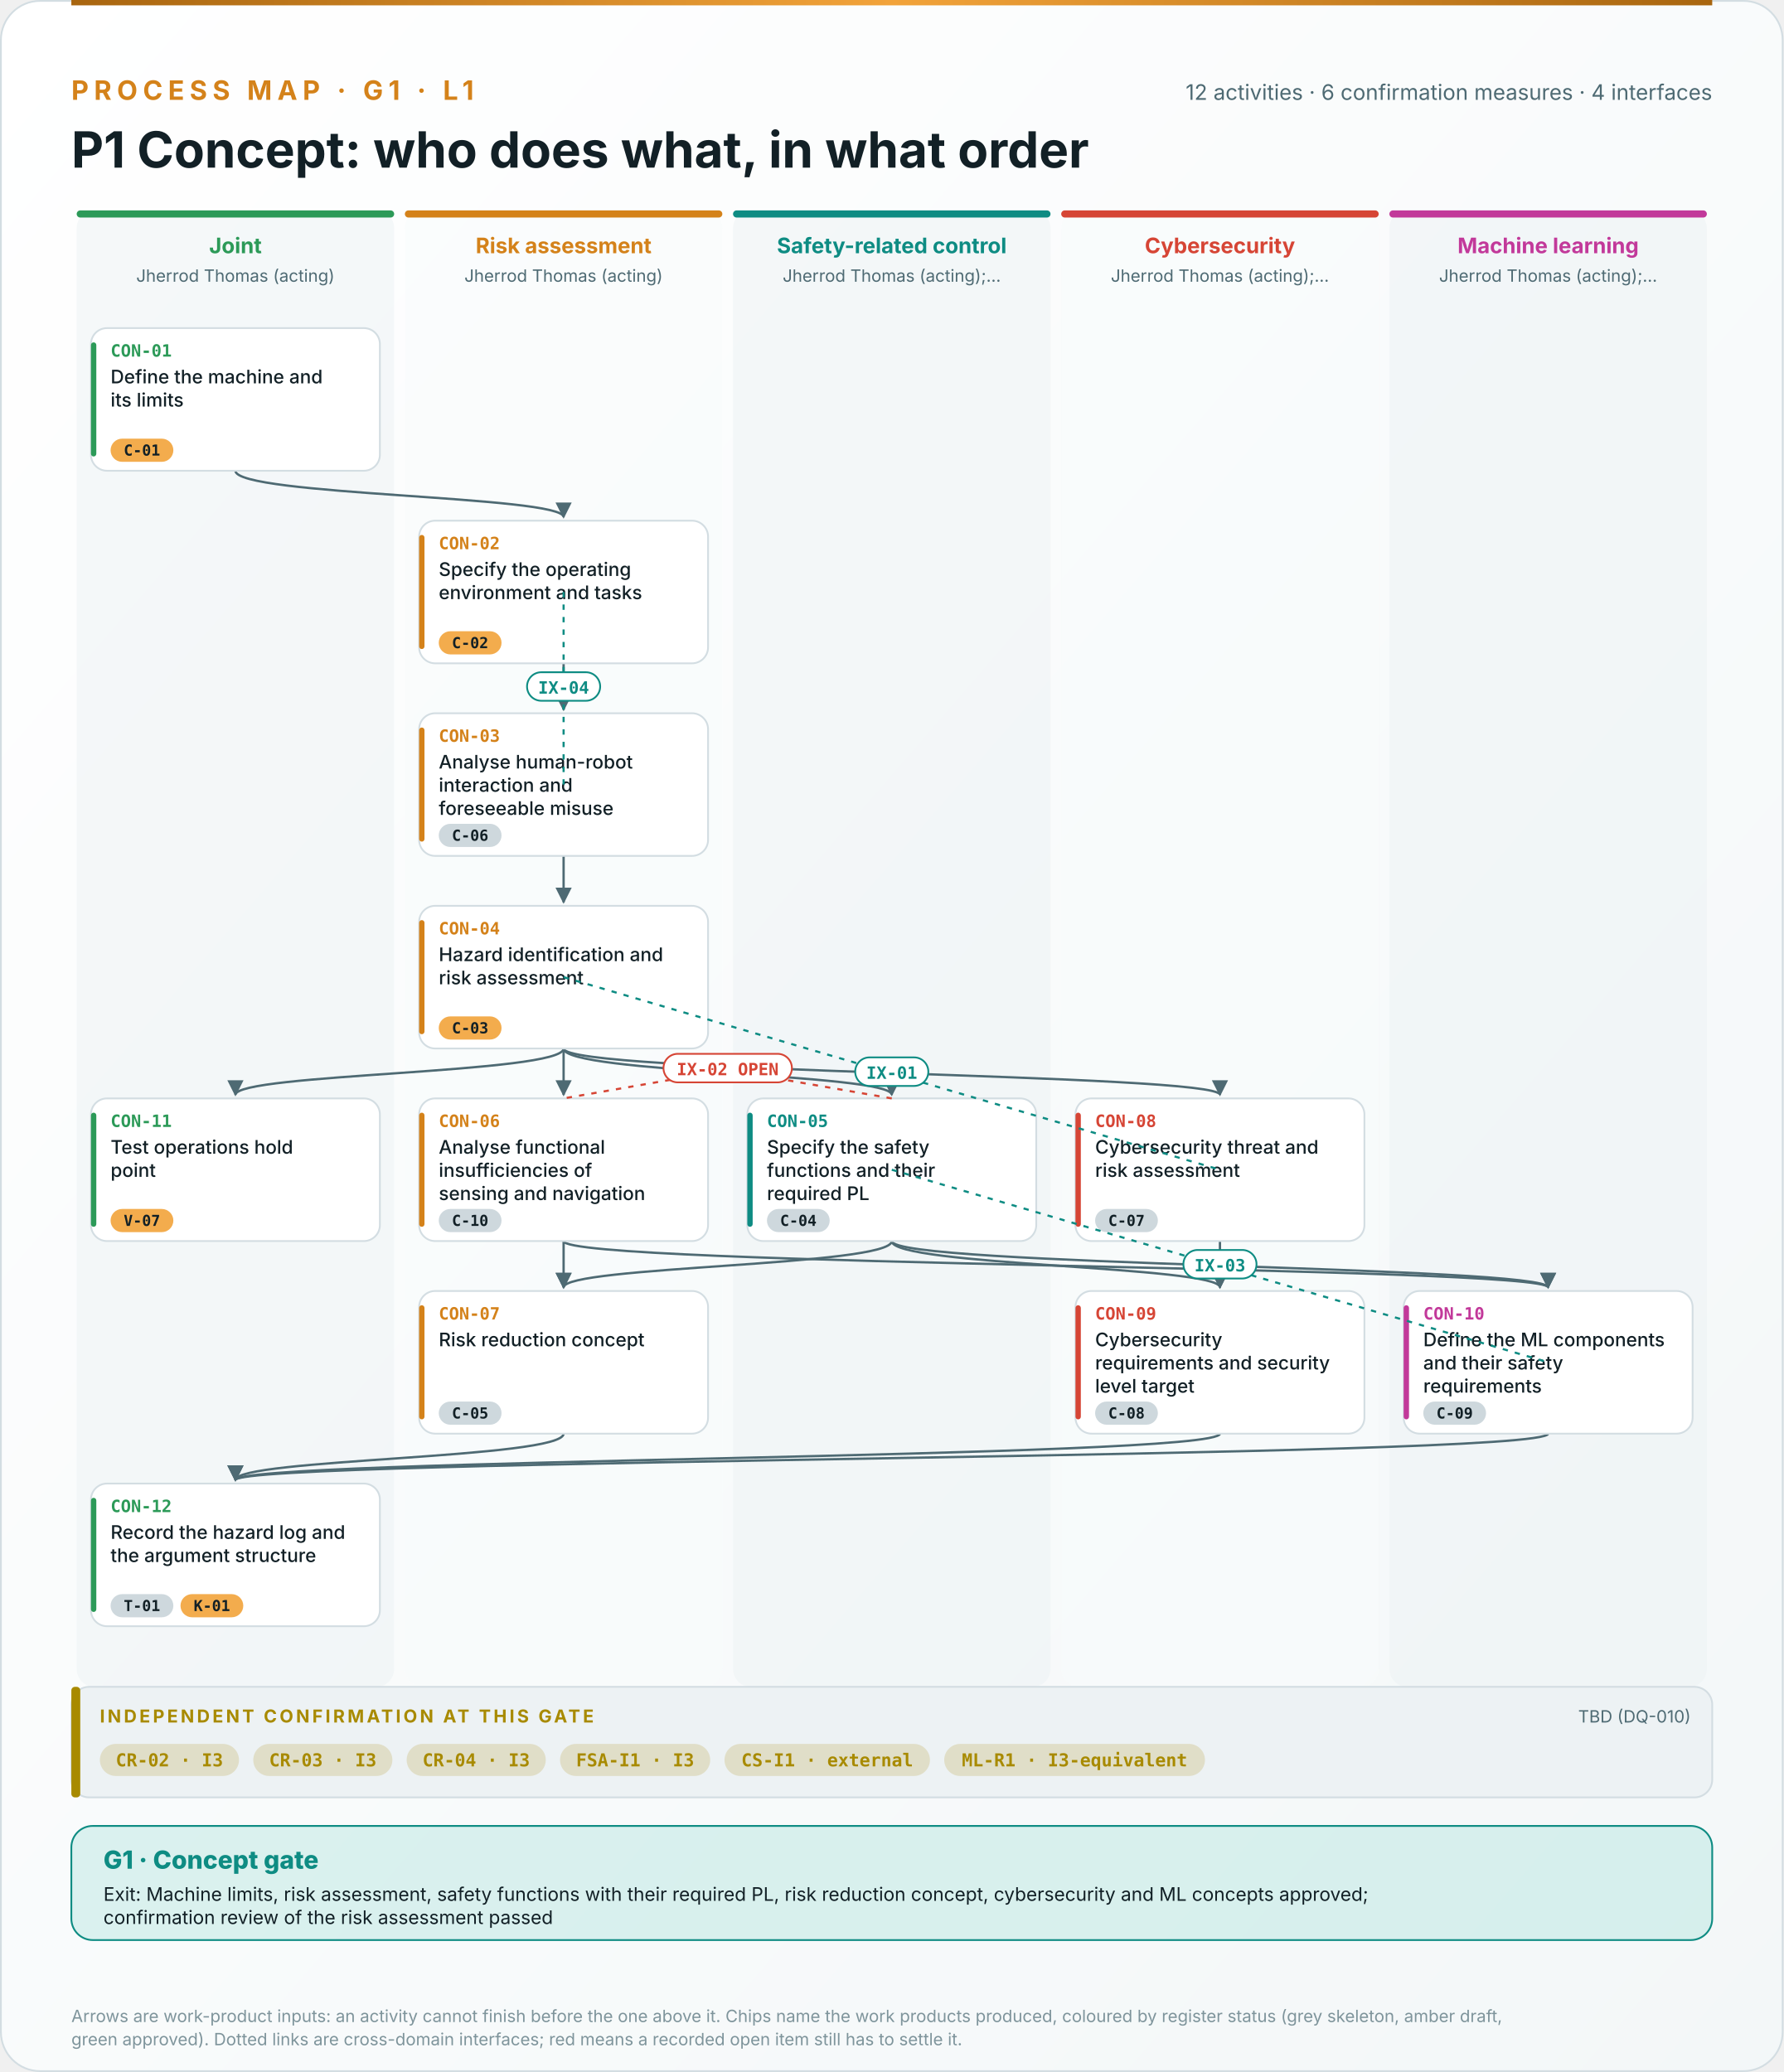
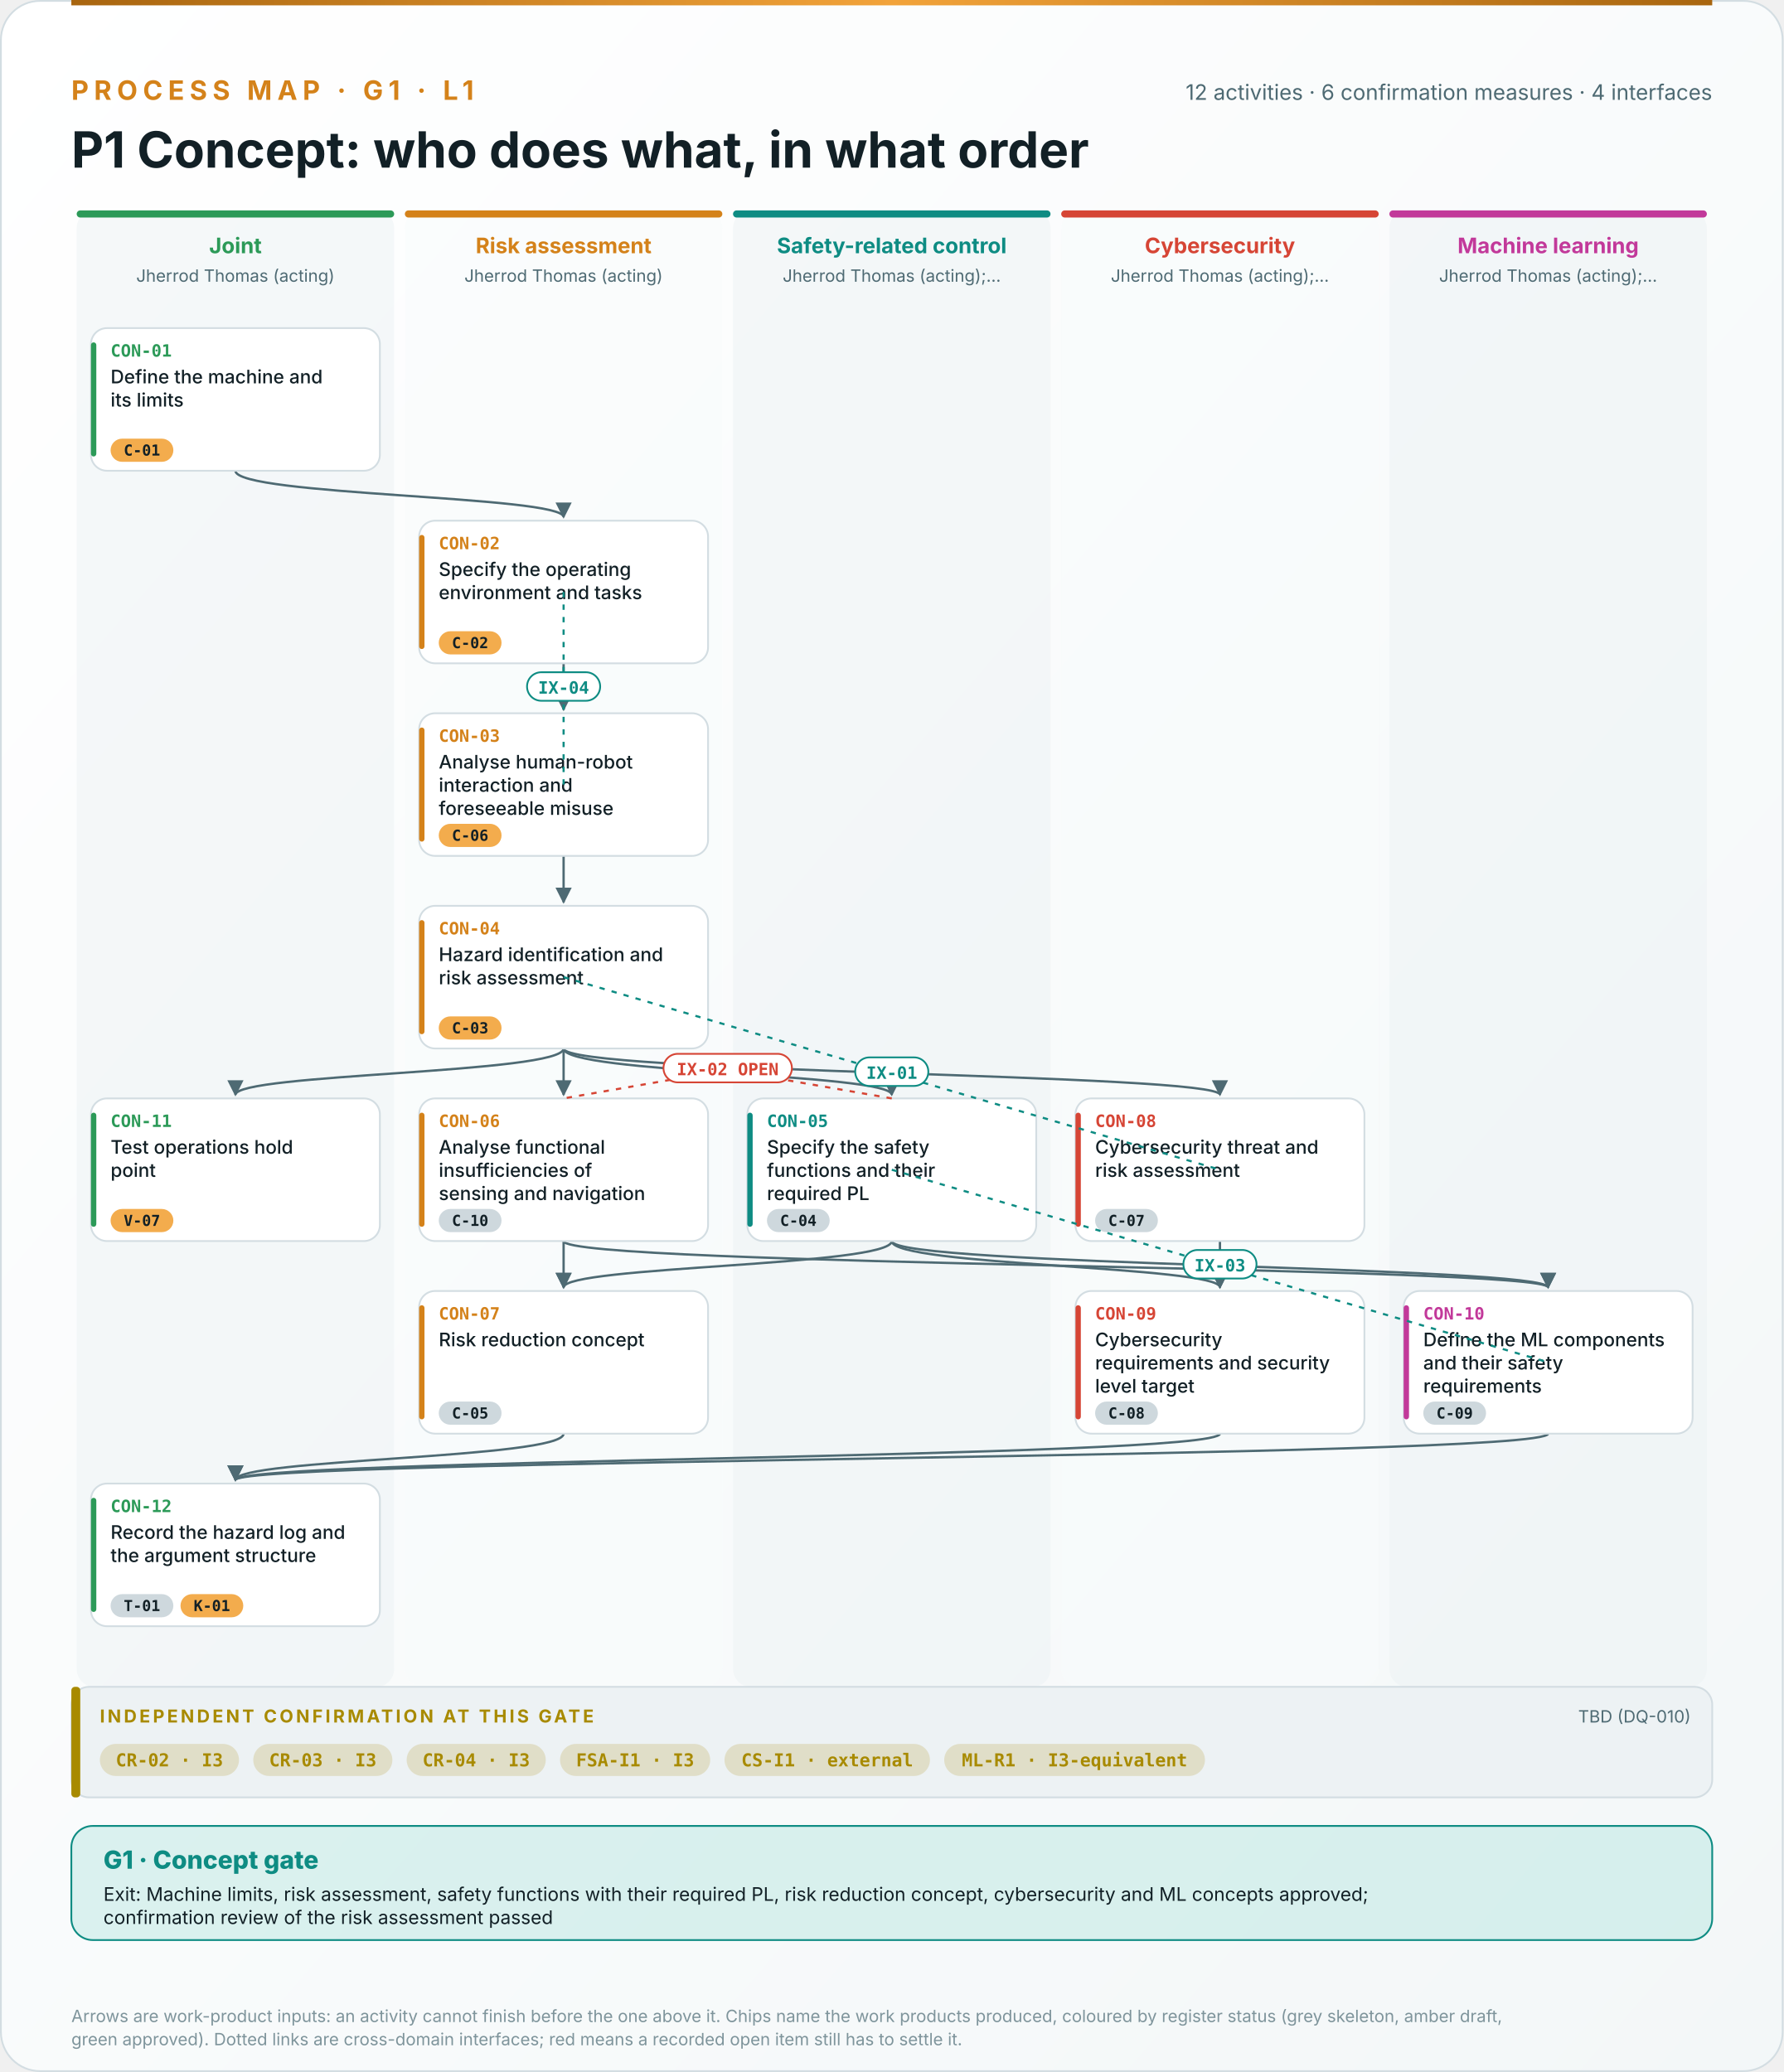
<svg xmlns="http://www.w3.org/2000/svg" width="1000" height="1162" viewBox="0 0 1000 1162" role="img" aria-labelledby="p1-t p1-d">
  <defs>
    <linearGradient id="p1-bg" x1="0" y1="0" x2="1" y2="1">
      <stop offset="0" stop-color="#FFFFFF" />
      <stop offset="1" stop-color="#F3F7F8" />
    </linearGradient>
    <linearGradient id="p1-amber" x1="0" y1="0" x2="1" y2="0">
      <stop offset="0" stop-color="#A8650F" />
      <stop offset="0.5" stop-color="#F2A33A" />
      <stop offset="1" stop-color="#A8650F" />
    </linearGradient>
    <marker id="p1-arrow" viewBox="0 0 10 10" refX="9" refY="5" markerWidth="7" markerHeight="7" orient="auto-start-reverse">
      <path d="M0,0 L10,5 L0,10 z" fill="#4E6A73" />
    </marker>
    <marker id="p1-arrow-amber" viewBox="0 0 10 10" refX="9" refY="5" markerWidth="7" markerHeight="7" orient="auto-start-reverse">
      <path d="M0,0 L10,5 L0,10 z" fill="#D4821A" />
    </marker>
  </defs>
  <rect x="0.5" y="0.5" width="999" height="1161" rx="22" fill="url(#p1-bg)" stroke="#D3DDE2" />
  <rect x="40" y="0" width="920" height="3" fill="url(#p1-amber)" />
  <text x="40" y="56" font-family="Inter, 'Segoe UI', 'Helvetica Neue', Helvetica, Arial, sans-serif" font-size="15" font-weight="700" fill="#D4821A" text-anchor="start" letter-spacing="3">PROCESS MAP · G1 · L1</text>
  <text x="40" y="94" font-family="Inter, 'Segoe UI', 'Helvetica Neue', Helvetica, Arial, sans-serif" font-size="28" font-weight="700" fill="#122026" text-anchor="start">P1 Concept: who does what, in what order</text>
  <text x="960" y="56" font-family="Inter, 'Segoe UI', 'Helvetica Neue', Helvetica, Arial, sans-serif" font-size="12" font-weight="400" fill="#4E6A73" text-anchor="end">12 activities · 6 confirmation measures · 4 interfaces</text>
  <rect x="43" y="118" width="178" height="828" rx="10" fill="#EDF2F4" fill-opacity="0.55" />
  <rect x="43" y="118" width="178" height="4" rx="2" fill="#2C9A58" />
  <text x="132" y="142" font-family="Inter, 'Segoe UI', 'Helvetica Neue', Helvetica, Arial, sans-serif" font-size="12" font-weight="700" fill="#2C9A58" text-anchor="middle">Joint</text>
  <text x="132" y="158" font-family="Inter, 'Segoe UI', 'Helvetica Neue', Helvetica, Arial, sans-serif" font-size="9.5" font-weight="400" fill="#4E6A73" text-anchor="middle">Jherrod Thomas (acting)</text>
  <rect x="227" y="118" width="178" height="828" rx="10" fill="#F7FAFB" fill-opacity="0.55" />
  <rect x="227" y="118" width="178" height="4" rx="2" fill="#D4821A" />
  <text x="316" y="142" font-family="Inter, 'Segoe UI', 'Helvetica Neue', Helvetica, Arial, sans-serif" font-size="12" font-weight="700" fill="#D4821A" text-anchor="middle">Risk assessment</text>
  <text x="316" y="158" font-family="Inter, 'Segoe UI', 'Helvetica Neue', Helvetica, Arial, sans-serif" font-size="9.5" font-weight="400" fill="#4E6A73" text-anchor="middle">Jherrod Thomas (acting)</text>
  <rect x="411" y="118" width="178" height="828" rx="10" fill="#EDF2F4" fill-opacity="0.55" />
  <rect x="411" y="118" width="178" height="4" rx="2" fill="#0E8C83" />
  <text x="500" y="142" font-family="Inter, 'Segoe UI', 'Helvetica Neue', Helvetica, Arial, sans-serif" font-size="12" font-weight="700" fill="#0E8C83" text-anchor="middle">Safety-related control</text>
  <text x="500" y="158" font-family="Inter, 'Segoe UI', 'Helvetica Neue', Helvetica, Arial, sans-serif" font-size="9.5" font-weight="400" fill="#4E6A73" text-anchor="middle">Jherrod Thomas (acting);…</text>
  <rect x="595" y="118" width="178" height="828" rx="10" fill="#F7FAFB" fill-opacity="0.55" />
  <rect x="595" y="118" width="178" height="4" rx="2" fill="#D64535" />
  <text x="684" y="142" font-family="Inter, 'Segoe UI', 'Helvetica Neue', Helvetica, Arial, sans-serif" font-size="12" font-weight="700" fill="#D64535" text-anchor="middle">Cybersecurity</text>
  <text x="684" y="158" font-family="Inter, 'Segoe UI', 'Helvetica Neue', Helvetica, Arial, sans-serif" font-size="9.5" font-weight="400" fill="#4E6A73" text-anchor="middle">Jherrod Thomas (acting);…</text>
  <rect x="779" y="118" width="178" height="828" rx="10" fill="#EDF2F4" fill-opacity="0.55" />
  <rect x="779" y="118" width="178" height="4" rx="2" fill="#C2399A" />
  <text x="868" y="142" font-family="Inter, 'Segoe UI', 'Helvetica Neue', Helvetica, Arial, sans-serif" font-size="12" font-weight="700" fill="#C2399A" text-anchor="middle">Machine learning</text>
  <text x="868" y="158" font-family="Inter, 'Segoe UI', 'Helvetica Neue', Helvetica, Arial, sans-serif" font-size="9.5" font-weight="400" fill="#4E6A73" text-anchor="middle">Jherrod Thomas (acting);…</text>
  <path d="M132.0,264.0 C132.0,278.0 316.0,278.0 316.0,290.0" fill="none" stroke="#4E6A73" stroke-width="1.3" marker-end="url(#p1-arrow)" />
  <path d="M316.0,372.0 L316.0,398.0" fill="none" stroke="#4E6A73" stroke-width="1.3" marker-end="url(#p1-arrow)" />
  <path d="M316.0,480.0 L316.0,506.0" fill="none" stroke="#4E6A73" stroke-width="1.3" marker-end="url(#p1-arrow)" />
  <path d="M316.0,588.0 C316.0,602.0 500.0,602.0 500.0,614.0" fill="none" stroke="#4E6A73" stroke-width="1.3" marker-end="url(#p1-arrow)" />
  <path d="M316.0,588.0 L316.0,614.0" fill="none" stroke="#4E6A73" stroke-width="1.3" marker-end="url(#p1-arrow)" />
  <path d="M500.0,696.0 C500.0,710.0 316.0,710.0 316.0,722.0" fill="none" stroke="#4E6A73" stroke-width="1.3" marker-end="url(#p1-arrow)" />
  <path d="M316.0,696.0 L316.0,722.0" fill="none" stroke="#4E6A73" stroke-width="1.3" marker-end="url(#p1-arrow)" />
  <path d="M316.0,588.0 C316.0,602.0 684.0,602.0 684.0,614.0" fill="none" stroke="#4E6A73" stroke-width="1.3" marker-end="url(#p1-arrow)" />
  <path d="M500.0,696.0 C500.0,710.0 684.0,710.0 684.0,722.0" fill="none" stroke="#4E6A73" stroke-width="1.3" marker-end="url(#p1-arrow)" />
  <path d="M684.0,696.0 L684.0,722.0" fill="none" stroke="#4E6A73" stroke-width="1.3" marker-end="url(#p1-arrow)" />
  <path d="M500.0,696.0 C500.0,710.0 868.0,710.0 868.0,722.0" fill="none" stroke="#4E6A73" stroke-width="1.3" marker-end="url(#p1-arrow)" />
  <path d="M316.0,696.0 C316.0,710.0 868.0,710.0 868.0,722.0" fill="none" stroke="#4E6A73" stroke-width="1.3" marker-end="url(#p1-arrow)" />
  <path d="M316.0,588.0 C316.0,602.0 132.0,602.0 132.0,614.0" fill="none" stroke="#4E6A73" stroke-width="1.3" marker-end="url(#p1-arrow)" />
  <path d="M316.0,804.0 C316.0,818.0 132.0,818.0 132.0,830.0" fill="none" stroke="#4E6A73" stroke-width="1.3" marker-end="url(#p1-arrow)" />
  <path d="M684.0,804.0 C684.0,818.0 132.0,818.0 132.0,830.0" fill="none" stroke="#4E6A73" stroke-width="1.3" marker-end="url(#p1-arrow)" />
  <path d="M868.0,804.0 C868.0,818.0 132.0,818.0 132.0,830.0" fill="none" stroke="#4E6A73" stroke-width="1.3" marker-end="url(#p1-arrow)" />
  <rect x="51" y="184" width="162" height="80" rx="9" fill="#FFFFFF" stroke="#D3DDE2" stroke-width="1" />
  <rect x="51" y="192" width="3" height="64" rx="1.5" fill="#2C9A58" />
  <text x="62" y="200" font-family="'JetBrains Mono', 'SFMono-Regular', Menlo, Consolas, monospace" font-size="9.5" font-weight="700" fill="#2C9A58" text-anchor="start">CON-01</text>
  <text x="62" y="215" font-family="Inter, 'Segoe UI', 'Helvetica Neue', Helvetica, Arial, sans-serif" font-size="10.5" font-weight="500" fill="#122026" text-anchor="start">Define the machine and</text>
  <text x="62" y="228" font-family="Inter, 'Segoe UI', 'Helvetica Neue', Helvetica, Arial, sans-serif" font-size="10.5" font-weight="500" fill="#122026" text-anchor="start">its limits</text>
  <rect x="62" y="246" width="35.2" height="13" rx="6.5" fill="#F2A33A" fill-opacity="0.9" />
  <text x="79.6" y="255.5" font-family="'JetBrains Mono', 'SFMono-Regular', Menlo, Consolas, monospace" font-size="8.5" font-weight="700" fill="#122026" text-anchor="middle">C-01</text>
  <rect x="235" y="292" width="162" height="80" rx="9" fill="#FFFFFF" stroke="#D3DDE2" stroke-width="1" />
  <rect x="235" y="300" width="3" height="64" rx="1.5" fill="#D4821A" />
  <text x="246" y="308" font-family="'JetBrains Mono', 'SFMono-Regular', Menlo, Consolas, monospace" font-size="9.5" font-weight="700" fill="#D4821A" text-anchor="start">CON-02</text>
  <text x="246" y="323" font-family="Inter, 'Segoe UI', 'Helvetica Neue', Helvetica, Arial, sans-serif" font-size="10.5" font-weight="500" fill="#122026" text-anchor="start">Specify the operating</text>
  <text x="246" y="336" font-family="Inter, 'Segoe UI', 'Helvetica Neue', Helvetica, Arial, sans-serif" font-size="10.5" font-weight="500" fill="#122026" text-anchor="start">environment and tasks</text>
  <rect x="246" y="354" width="35.2" height="13" rx="6.5" fill="#F2A33A" fill-opacity="0.9" />
  <text x="263.6" y="363.5" font-family="'JetBrains Mono', 'SFMono-Regular', Menlo, Consolas, monospace" font-size="8.5" font-weight="700" fill="#122026" text-anchor="middle">C-02</text>
  <rect x="235" y="400" width="162" height="80" rx="9" fill="#FFFFFF" stroke="#D3DDE2" stroke-width="1" />
  <rect x="235" y="408" width="3" height="64" rx="1.5" fill="#D4821A" />
  <text x="246" y="416" font-family="'JetBrains Mono', 'SFMono-Regular', Menlo, Consolas, monospace" font-size="9.5" font-weight="700" fill="#D4821A" text-anchor="start">CON-03</text>
  <text x="246" y="431" font-family="Inter, 'Segoe UI', 'Helvetica Neue', Helvetica, Arial, sans-serif" font-size="10.5" font-weight="500" fill="#122026" text-anchor="start">Analyse human-robot</text>
  <text x="246" y="444" font-family="Inter, 'Segoe UI', 'Helvetica Neue', Helvetica, Arial, sans-serif" font-size="10.5" font-weight="500" fill="#122026" text-anchor="start">interaction and</text>
  <text x="246" y="457" font-family="Inter, 'Segoe UI', 'Helvetica Neue', Helvetica, Arial, sans-serif" font-size="10.5" font-weight="500" fill="#122026" text-anchor="start">foreseeable misuse</text>
-   <rect x="246" y="462" width="35.2" height="13" rx="6.5" fill="#C9D4D9" fill-opacity="0.9" />
+   <rect x="246" y="462" width="35.2" height="13" rx="6.5" fill="#F2A33A" fill-opacity="0.9" />
  <text x="263.6" y="471.5" font-family="'JetBrains Mono', 'SFMono-Regular', Menlo, Consolas, monospace" font-size="8.5" font-weight="700" fill="#122026" text-anchor="middle">C-06</text>
  <rect x="235" y="508" width="162" height="80" rx="9" fill="#FFFFFF" stroke="#D3DDE2" stroke-width="1" />
  <rect x="235" y="516" width="3" height="64" rx="1.5" fill="#D4821A" />
  <text x="246" y="524" font-family="'JetBrains Mono', 'SFMono-Regular', Menlo, Consolas, monospace" font-size="9.5" font-weight="700" fill="#D4821A" text-anchor="start">CON-04</text>
  <text x="246" y="539" font-family="Inter, 'Segoe UI', 'Helvetica Neue', Helvetica, Arial, sans-serif" font-size="10.5" font-weight="500" fill="#122026" text-anchor="start">Hazard identification and</text>
  <text x="246" y="552" font-family="Inter, 'Segoe UI', 'Helvetica Neue', Helvetica, Arial, sans-serif" font-size="10.5" font-weight="500" fill="#122026" text-anchor="start">risk assessment</text>
  <rect x="246" y="570" width="35.2" height="13" rx="6.5" fill="#F2A33A" fill-opacity="0.9" />
  <text x="263.6" y="579.5" font-family="'JetBrains Mono', 'SFMono-Regular', Menlo, Consolas, monospace" font-size="8.5" font-weight="700" fill="#122026" text-anchor="middle">C-03</text>
  <rect x="419" y="616" width="162" height="80" rx="9" fill="#FFFFFF" stroke="#D3DDE2" stroke-width="1" />
  <rect x="419" y="624" width="3" height="64" rx="1.5" fill="#0E8C83" />
  <text x="430" y="632" font-family="'JetBrains Mono', 'SFMono-Regular', Menlo, Consolas, monospace" font-size="9.5" font-weight="700" fill="#0E8C83" text-anchor="start">CON-05</text>
  <text x="430" y="647" font-family="Inter, 'Segoe UI', 'Helvetica Neue', Helvetica, Arial, sans-serif" font-size="10.5" font-weight="500" fill="#122026" text-anchor="start">Specify the safety</text>
  <text x="430" y="660" font-family="Inter, 'Segoe UI', 'Helvetica Neue', Helvetica, Arial, sans-serif" font-size="10.5" font-weight="500" fill="#122026" text-anchor="start">functions and their</text>
  <text x="430" y="673" font-family="Inter, 'Segoe UI', 'Helvetica Neue', Helvetica, Arial, sans-serif" font-size="10.5" font-weight="500" fill="#122026" text-anchor="start">required PL</text>
  <rect x="430" y="678" width="35.2" height="13" rx="6.5" fill="#C9D4D9" fill-opacity="0.9" />
  <text x="447.6" y="687.5" font-family="'JetBrains Mono', 'SFMono-Regular', Menlo, Consolas, monospace" font-size="8.5" font-weight="700" fill="#122026" text-anchor="middle">C-04</text>
  <rect x="235" y="616" width="162" height="80" rx="9" fill="#FFFFFF" stroke="#D3DDE2" stroke-width="1" />
  <rect x="235" y="624" width="3" height="64" rx="1.5" fill="#D4821A" />
  <text x="246" y="632" font-family="'JetBrains Mono', 'SFMono-Regular', Menlo, Consolas, monospace" font-size="9.5" font-weight="700" fill="#D4821A" text-anchor="start">CON-06</text>
  <text x="246" y="647" font-family="Inter, 'Segoe UI', 'Helvetica Neue', Helvetica, Arial, sans-serif" font-size="10.5" font-weight="500" fill="#122026" text-anchor="start">Analyse functional</text>
  <text x="246" y="660" font-family="Inter, 'Segoe UI', 'Helvetica Neue', Helvetica, Arial, sans-serif" font-size="10.5" font-weight="500" fill="#122026" text-anchor="start">insufficiencies of</text>
  <text x="246" y="673" font-family="Inter, 'Segoe UI', 'Helvetica Neue', Helvetica, Arial, sans-serif" font-size="10.5" font-weight="500" fill="#122026" text-anchor="start">sensing and navigation</text>
  <rect x="246" y="678" width="35.2" height="13" rx="6.5" fill="#C9D4D9" fill-opacity="0.9" />
  <text x="263.6" y="687.5" font-family="'JetBrains Mono', 'SFMono-Regular', Menlo, Consolas, monospace" font-size="8.5" font-weight="700" fill="#122026" text-anchor="middle">C-10</text>
  <rect x="235" y="724" width="162" height="80" rx="9" fill="#FFFFFF" stroke="#D3DDE2" stroke-width="1" />
  <rect x="235" y="732" width="3" height="64" rx="1.5" fill="#D4821A" />
  <text x="246" y="740" font-family="'JetBrains Mono', 'SFMono-Regular', Menlo, Consolas, monospace" font-size="9.5" font-weight="700" fill="#D4821A" text-anchor="start">CON-07</text>
  <text x="246" y="755" font-family="Inter, 'Segoe UI', 'Helvetica Neue', Helvetica, Arial, sans-serif" font-size="10.5" font-weight="500" fill="#122026" text-anchor="start">Risk reduction concept</text>
  <rect x="246" y="786" width="35.2" height="13" rx="6.5" fill="#C9D4D9" fill-opacity="0.9" />
  <text x="263.6" y="795.5" font-family="'JetBrains Mono', 'SFMono-Regular', Menlo, Consolas, monospace" font-size="8.5" font-weight="700" fill="#122026" text-anchor="middle">C-05</text>
  <rect x="603" y="616" width="162" height="80" rx="9" fill="#FFFFFF" stroke="#D3DDE2" stroke-width="1" />
  <rect x="603" y="624" width="3" height="64" rx="1.5" fill="#D64535" />
  <text x="614" y="632" font-family="'JetBrains Mono', 'SFMono-Regular', Menlo, Consolas, monospace" font-size="9.5" font-weight="700" fill="#D64535" text-anchor="start">CON-08</text>
  <text x="614" y="647" font-family="Inter, 'Segoe UI', 'Helvetica Neue', Helvetica, Arial, sans-serif" font-size="10.5" font-weight="500" fill="#122026" text-anchor="start">Cybersecurity threat and</text>
  <text x="614" y="660" font-family="Inter, 'Segoe UI', 'Helvetica Neue', Helvetica, Arial, sans-serif" font-size="10.5" font-weight="500" fill="#122026" text-anchor="start">risk assessment</text>
  <rect x="614" y="678" width="35.2" height="13" rx="6.5" fill="#C9D4D9" fill-opacity="0.9" />
  <text x="631.6" y="687.5" font-family="'JetBrains Mono', 'SFMono-Regular', Menlo, Consolas, monospace" font-size="8.5" font-weight="700" fill="#122026" text-anchor="middle">C-07</text>
  <rect x="603" y="724" width="162" height="80" rx="9" fill="#FFFFFF" stroke="#D3DDE2" stroke-width="1" />
  <rect x="603" y="732" width="3" height="64" rx="1.5" fill="#D64535" />
  <text x="614" y="740" font-family="'JetBrains Mono', 'SFMono-Regular', Menlo, Consolas, monospace" font-size="9.5" font-weight="700" fill="#D64535" text-anchor="start">CON-09</text>
  <text x="614" y="755" font-family="Inter, 'Segoe UI', 'Helvetica Neue', Helvetica, Arial, sans-serif" font-size="10.5" font-weight="500" fill="#122026" text-anchor="start">Cybersecurity</text>
  <text x="614" y="768" font-family="Inter, 'Segoe UI', 'Helvetica Neue', Helvetica, Arial, sans-serif" font-size="10.5" font-weight="500" fill="#122026" text-anchor="start">requirements and security</text>
  <text x="614" y="781" font-family="Inter, 'Segoe UI', 'Helvetica Neue', Helvetica, Arial, sans-serif" font-size="10.5" font-weight="500" fill="#122026" text-anchor="start">level target</text>
  <rect x="614" y="786" width="35.2" height="13" rx="6.5" fill="#C9D4D9" fill-opacity="0.9" />
  <text x="631.6" y="795.5" font-family="'JetBrains Mono', 'SFMono-Regular', Menlo, Consolas, monospace" font-size="8.5" font-weight="700" fill="#122026" text-anchor="middle">C-08</text>
  <rect x="787" y="724" width="162" height="80" rx="9" fill="#FFFFFF" stroke="#D3DDE2" stroke-width="1" />
  <rect x="787" y="732" width="3" height="64" rx="1.5" fill="#C2399A" />
  <text x="798" y="740" font-family="'JetBrains Mono', 'SFMono-Regular', Menlo, Consolas, monospace" font-size="9.5" font-weight="700" fill="#C2399A" text-anchor="start">CON-10</text>
  <text x="798" y="755" font-family="Inter, 'Segoe UI', 'Helvetica Neue', Helvetica, Arial, sans-serif" font-size="10.5" font-weight="500" fill="#122026" text-anchor="start">Define the ML components</text>
  <text x="798" y="768" font-family="Inter, 'Segoe UI', 'Helvetica Neue', Helvetica, Arial, sans-serif" font-size="10.5" font-weight="500" fill="#122026" text-anchor="start">and their safety</text>
  <text x="798" y="781" font-family="Inter, 'Segoe UI', 'Helvetica Neue', Helvetica, Arial, sans-serif" font-size="10.5" font-weight="500" fill="#122026" text-anchor="start">requirements</text>
  <rect x="798" y="786" width="35.2" height="13" rx="6.5" fill="#C9D4D9" fill-opacity="0.9" />
  <text x="815.6" y="795.5" font-family="'JetBrains Mono', 'SFMono-Regular', Menlo, Consolas, monospace" font-size="8.5" font-weight="700" fill="#122026" text-anchor="middle">C-09</text>
  <rect x="51" y="616" width="162" height="80" rx="9" fill="#FFFFFF" stroke="#D3DDE2" stroke-width="1" />
  <rect x="51" y="624" width="3" height="64" rx="1.5" fill="#2C9A58" />
  <text x="62" y="632" font-family="'JetBrains Mono', 'SFMono-Regular', Menlo, Consolas, monospace" font-size="9.5" font-weight="700" fill="#2C9A58" text-anchor="start">CON-11</text>
  <text x="62" y="647" font-family="Inter, 'Segoe UI', 'Helvetica Neue', Helvetica, Arial, sans-serif" font-size="10.5" font-weight="500" fill="#122026" text-anchor="start">Test operations hold</text>
  <text x="62" y="660" font-family="Inter, 'Segoe UI', 'Helvetica Neue', Helvetica, Arial, sans-serif" font-size="10.5" font-weight="500" fill="#122026" text-anchor="start">point</text>
  <rect x="62" y="678" width="35.2" height="13" rx="6.5" fill="#F2A33A" fill-opacity="0.9" />
  <text x="79.6" y="687.5" font-family="'JetBrains Mono', 'SFMono-Regular', Menlo, Consolas, monospace" font-size="8.5" font-weight="700" fill="#122026" text-anchor="middle">V-07</text>
  <rect x="51" y="832" width="162" height="80" rx="9" fill="#FFFFFF" stroke="#D3DDE2" stroke-width="1" />
  <rect x="51" y="840" width="3" height="64" rx="1.5" fill="#2C9A58" />
  <text x="62" y="848" font-family="'JetBrains Mono', 'SFMono-Regular', Menlo, Consolas, monospace" font-size="9.5" font-weight="700" fill="#2C9A58" text-anchor="start">CON-12</text>
  <text x="62" y="863" font-family="Inter, 'Segoe UI', 'Helvetica Neue', Helvetica, Arial, sans-serif" font-size="10.5" font-weight="500" fill="#122026" text-anchor="start">Record the hazard log and</text>
  <text x="62" y="876" font-family="Inter, 'Segoe UI', 'Helvetica Neue', Helvetica, Arial, sans-serif" font-size="10.5" font-weight="500" fill="#122026" text-anchor="start">the argument structure</text>
  <rect x="62" y="894" width="35.2" height="13" rx="6.5" fill="#C9D4D9" fill-opacity="0.9" />
  <text x="79.6" y="903.5" font-family="'JetBrains Mono', 'SFMono-Regular', Menlo, Consolas, monospace" font-size="8.5" font-weight="700" fill="#122026" text-anchor="middle">T-01</text>
  <rect x="101.2" y="894" width="35.2" height="13" rx="6.5" fill="#F2A33A" fill-opacity="0.9" />
  <text x="118.8" y="903.5" font-family="'JetBrains Mono', 'SFMono-Regular', Menlo, Consolas, monospace" font-size="8.5" font-weight="700" fill="#122026" text-anchor="middle">K-01</text>
  <path d="M316.0,548.0 L684.0,656.0" fill="none" stroke="#0E8C83" stroke-width="1.2" stroke-dasharray="3 4" />
  <rect x="479.5" y="593" width="41" height="16" rx="8" fill="#FFFFFF" stroke="#0E8C83" stroke-width="1" />
  <text x="500" y="605" font-family="'JetBrains Mono', 'SFMono-Regular', Menlo, Consolas, monospace" font-size="9.5" font-weight="700" fill="#0E8C83" text-anchor="middle">IX-01</text>
  <path d="M500.0,616.0 L408.0,600.0 L316.0,616.0" fill="none" stroke="#D64535" stroke-width="1.2" stroke-dasharray="3 4" />
  <rect x="372" y="591" width="72" height="16" rx="8" fill="#FFFFFF" stroke="#D64535" stroke-width="1" />
  <text x="408" y="603" font-family="'JetBrains Mono', 'SFMono-Regular', Menlo, Consolas, monospace" font-size="9.5" font-weight="700" fill="#D64535" text-anchor="middle">IX-02 OPEN</text>
  <path d="M500.0,656.0 L868.0,764.0" fill="none" stroke="#0E8C83" stroke-width="1.2" stroke-dasharray="3 4" />
  <rect x="663.5" y="701" width="41" height="16" rx="8" fill="#FFFFFF" stroke="#0E8C83" stroke-width="1" />
  <text x="684" y="713" font-family="'JetBrains Mono', 'SFMono-Regular', Menlo, Consolas, monospace" font-size="9.5" font-weight="700" fill="#0E8C83" text-anchor="middle">IX-03</text>
  <path d="M316.0,332.0 L316.0,440.0" fill="none" stroke="#0E8C83" stroke-width="1.2" stroke-dasharray="3 4" />
  <rect x="295.5" y="377" width="41" height="16" rx="8" fill="#FFFFFF" stroke="#0E8C83" stroke-width="1" />
  <text x="316" y="389" font-family="'JetBrains Mono', 'SFMono-Regular', Menlo, Consolas, monospace" font-size="9.5" font-weight="700" fill="#0E8C83" text-anchor="middle">IX-04</text>
  <rect x="40" y="946" width="920" height="62" rx="10" fill="#EDF2F4" stroke="#D3DDE2" stroke-width="1" />
  <rect x="40" y="946" width="5" height="62" rx="2" fill="#A88A00" />
  <text x="56" y="966" font-family="Inter, 'Segoe UI', 'Helvetica Neue', Helvetica, Arial, sans-serif" font-size="10" font-weight="700" fill="#A88A00" text-anchor="start" letter-spacing="1.5">INDEPENDENT CONFIRMATION AT THIS GATE</text>
  <text x="948" y="966" font-family="Inter, 'Segoe UI', 'Helvetica Neue', Helvetica, Arial, sans-serif" font-size="9.5" font-weight="400" fill="#4E6A73" text-anchor="end">TBD (DQ-010)</text>
  <rect x="56" y="978" width="78" height="18" rx="9" fill="#A88A00" fill-opacity="0.18" />
  <text x="95" y="990.6" font-family="'JetBrains Mono', 'SFMono-Regular', Menlo, Consolas, monospace" font-size="10" font-weight="700" fill="#A88A00" text-anchor="middle">CR-02 · I3</text>
  <rect x="142" y="978" width="78" height="18" rx="9" fill="#A88A00" fill-opacity="0.18" />
  <text x="181" y="990.6" font-family="'JetBrains Mono', 'SFMono-Regular', Menlo, Consolas, monospace" font-size="10" font-weight="700" fill="#A88A00" text-anchor="middle">CR-03 · I3</text>
  <rect x="228" y="978" width="78" height="18" rx="9" fill="#A88A00" fill-opacity="0.18" />
  <text x="267" y="990.6" font-family="'JetBrains Mono', 'SFMono-Regular', Menlo, Consolas, monospace" font-size="10" font-weight="700" fill="#A88A00" text-anchor="middle">CR-04 · I3</text>
  <rect x="314" y="978" width="84.2" height="18" rx="9" fill="#A88A00" fill-opacity="0.18" />
  <text x="356.1" y="990.6" font-family="'JetBrains Mono', 'SFMono-Regular', Menlo, Consolas, monospace" font-size="10" font-weight="700" fill="#A88A00" text-anchor="middle">FSA-I1 · I3</text>
  <rect x="406.2" y="978" width="115.2" height="18" rx="9" fill="#A88A00" fill-opacity="0.18" />
  <text x="463.8" y="990.6" font-family="'JetBrains Mono', 'SFMono-Regular', Menlo, Consolas, monospace" font-size="10" font-weight="700" fill="#A88A00" text-anchor="middle">CS-I1 · external</text>
  <rect x="529.4" y="978" width="146.2" height="18" rx="9" fill="#A88A00" fill-opacity="0.18" />
  <text x="602.5" y="990.6" font-family="'JetBrains Mono', 'SFMono-Regular', Menlo, Consolas, monospace" font-size="10" font-weight="700" fill="#A88A00" text-anchor="middle">ML-R1 · I3-equivalent</text>
  <rect x="40" y="1024" width="920" height="64" rx="12" fill="#8FD8D1" fill-opacity="0.3" />
  <rect x="40" y="1024" width="920" height="64" rx="12" fill="none" stroke="#0E8C83" stroke-width="1" />
  <text x="58" y="1048" font-family="Inter, 'Segoe UI', 'Helvetica Neue', Helvetica, Arial, sans-serif" font-size="14" font-weight="800" fill="#0E8C83" text-anchor="start">G1 · Concept gate</text>
  <text x="58" y="1066" font-family="Inter, 'Segoe UI', 'Helvetica Neue', Helvetica, Arial, sans-serif" font-size="10.5" font-weight="400" fill="#122026" text-anchor="start">Exit: Machine limits, risk assessment, safety functions with their required PL, risk reduction concept, cybersecurity and ML concepts approved;</text>
  <text x="58" y="1079" font-family="Inter, 'Segoe UI', 'Helvetica Neue', Helvetica, Arial, sans-serif" font-size="10.5" font-weight="400" fill="#122026" text-anchor="start">confirmation review of the risk assessment passed</text>
  <text x="40" y="1134" font-family="Inter, 'Segoe UI', 'Helvetica Neue', Helvetica, Arial, sans-serif" font-size="9.5" font-weight="400" fill="#7E949B" text-anchor="start">Arrows are work-product inputs: an activity cannot finish before the one above it. Chips name the work products produced, coloured by register status (grey skeleton, amber draft,</text>
  <text x="40" y="1147" font-family="Inter, 'Segoe UI', 'Helvetica Neue', Helvetica, Arial, sans-serif" font-size="9.5" font-weight="400" fill="#7E949B" text-anchor="start">green approved). Dotted links are cross-domain interfaces; red means a recorded open item still has to settle it.</text>
</svg>
